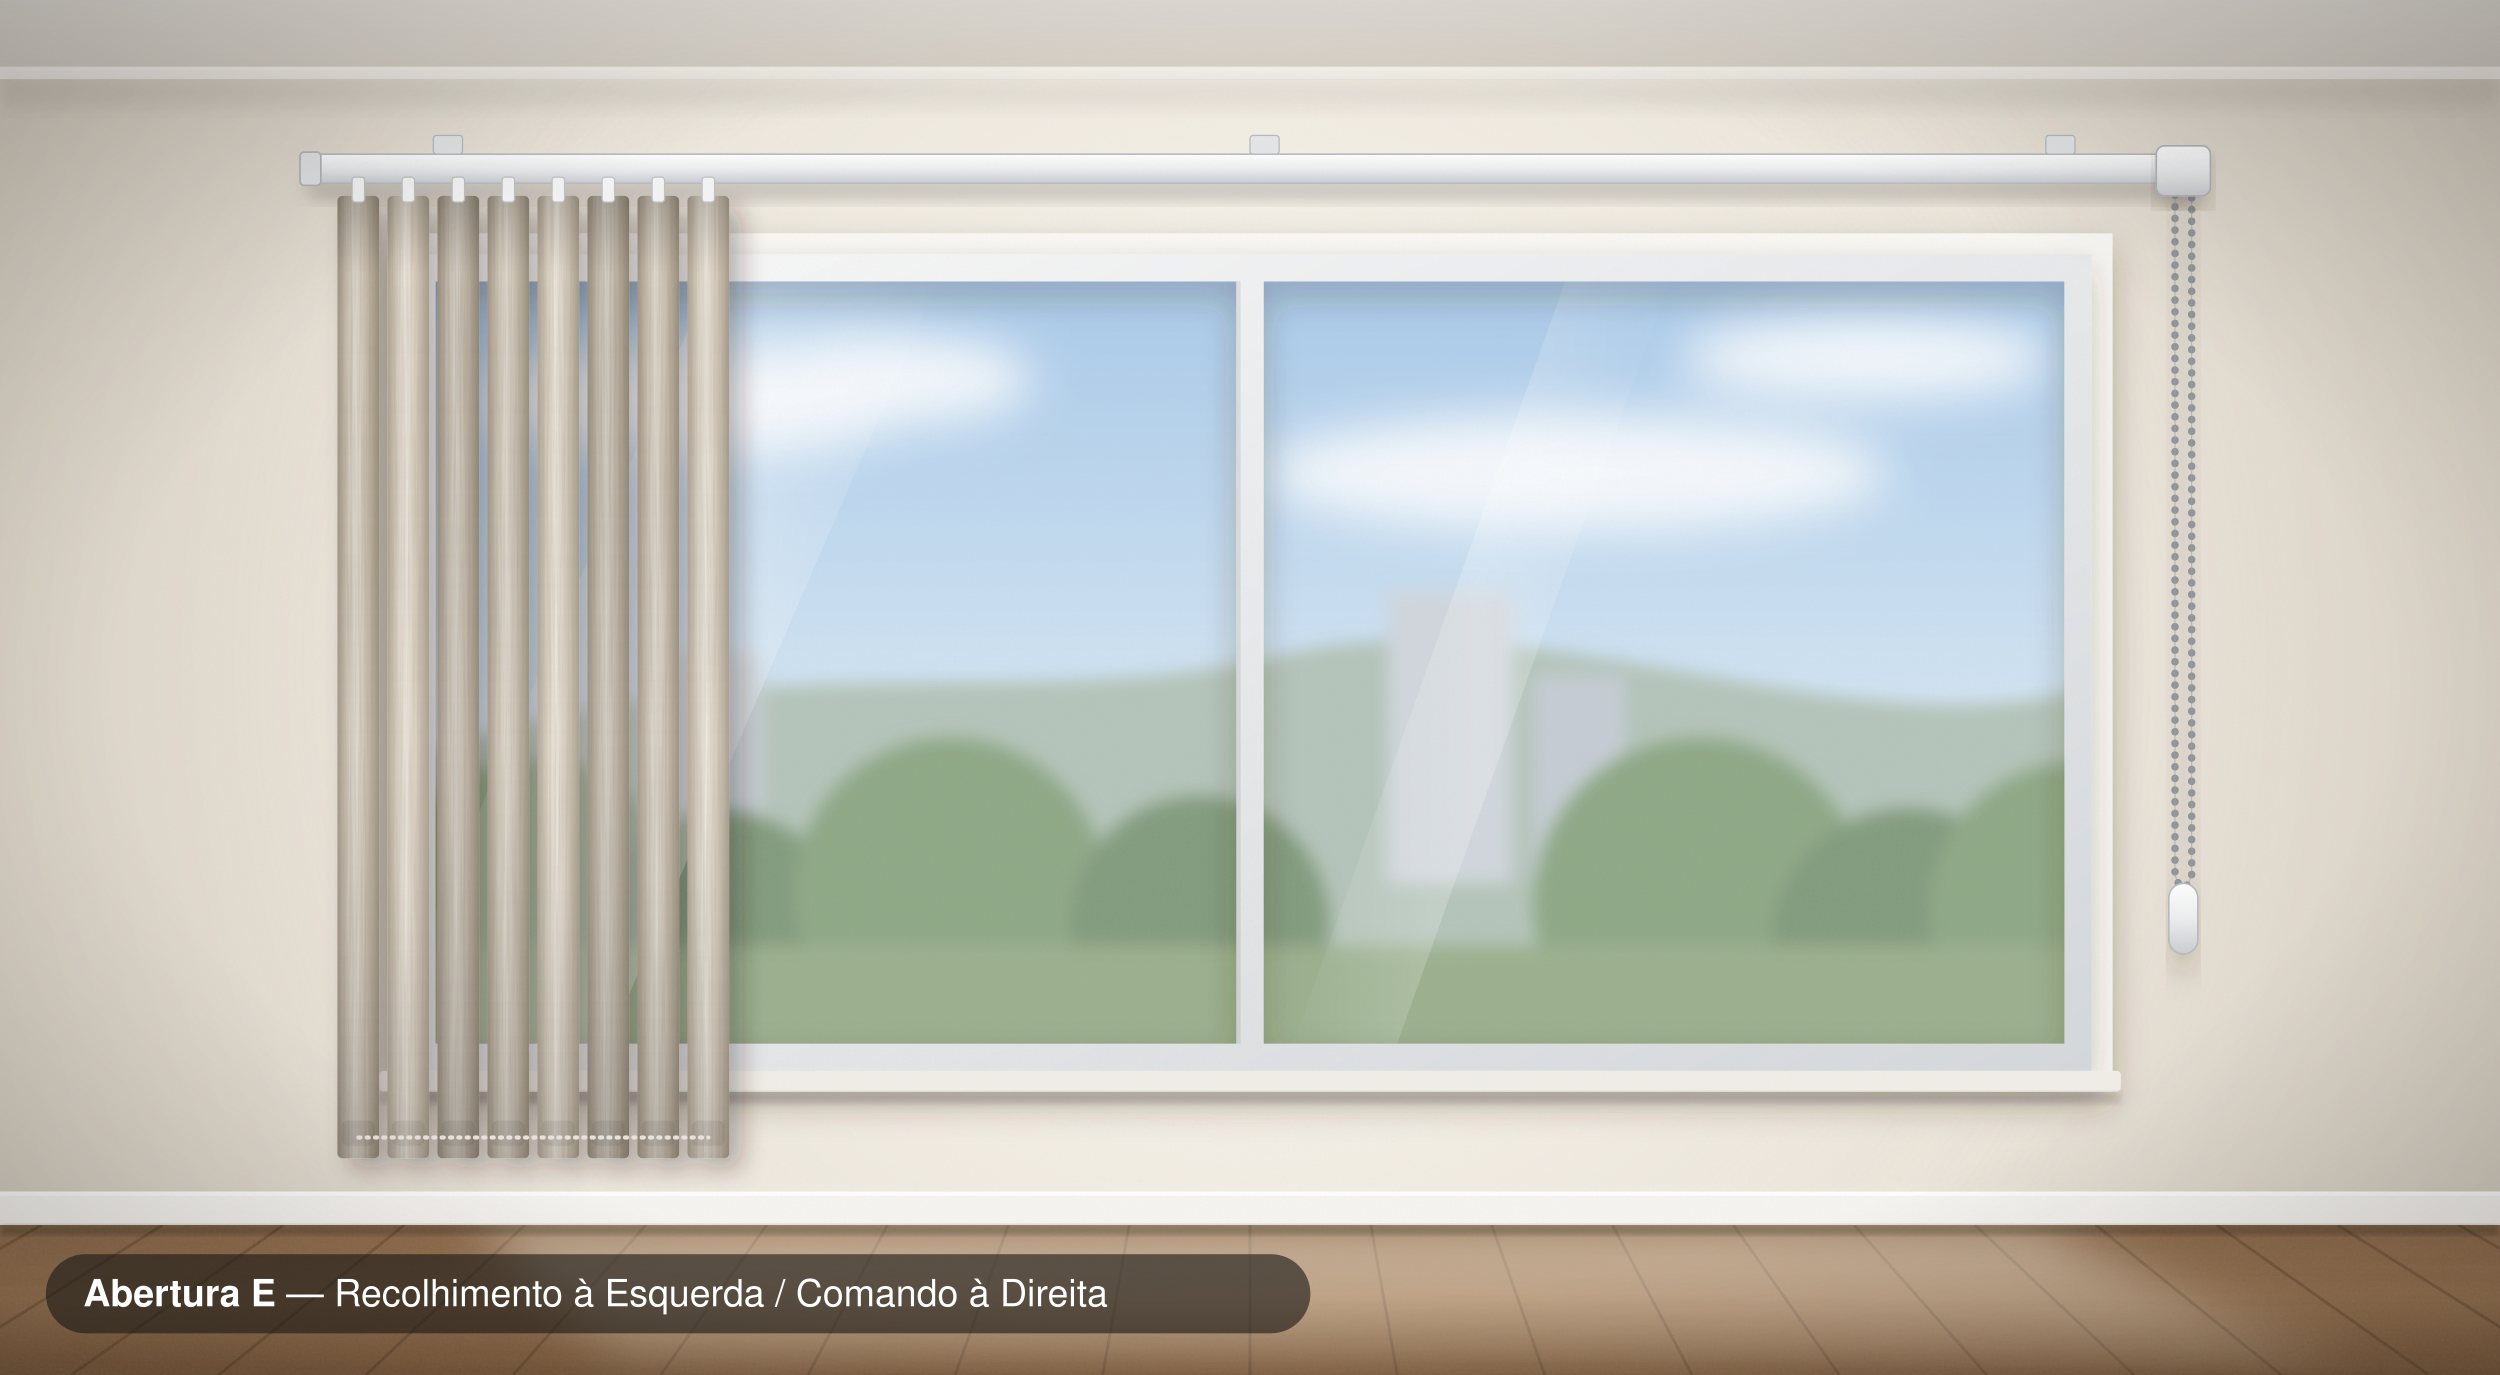
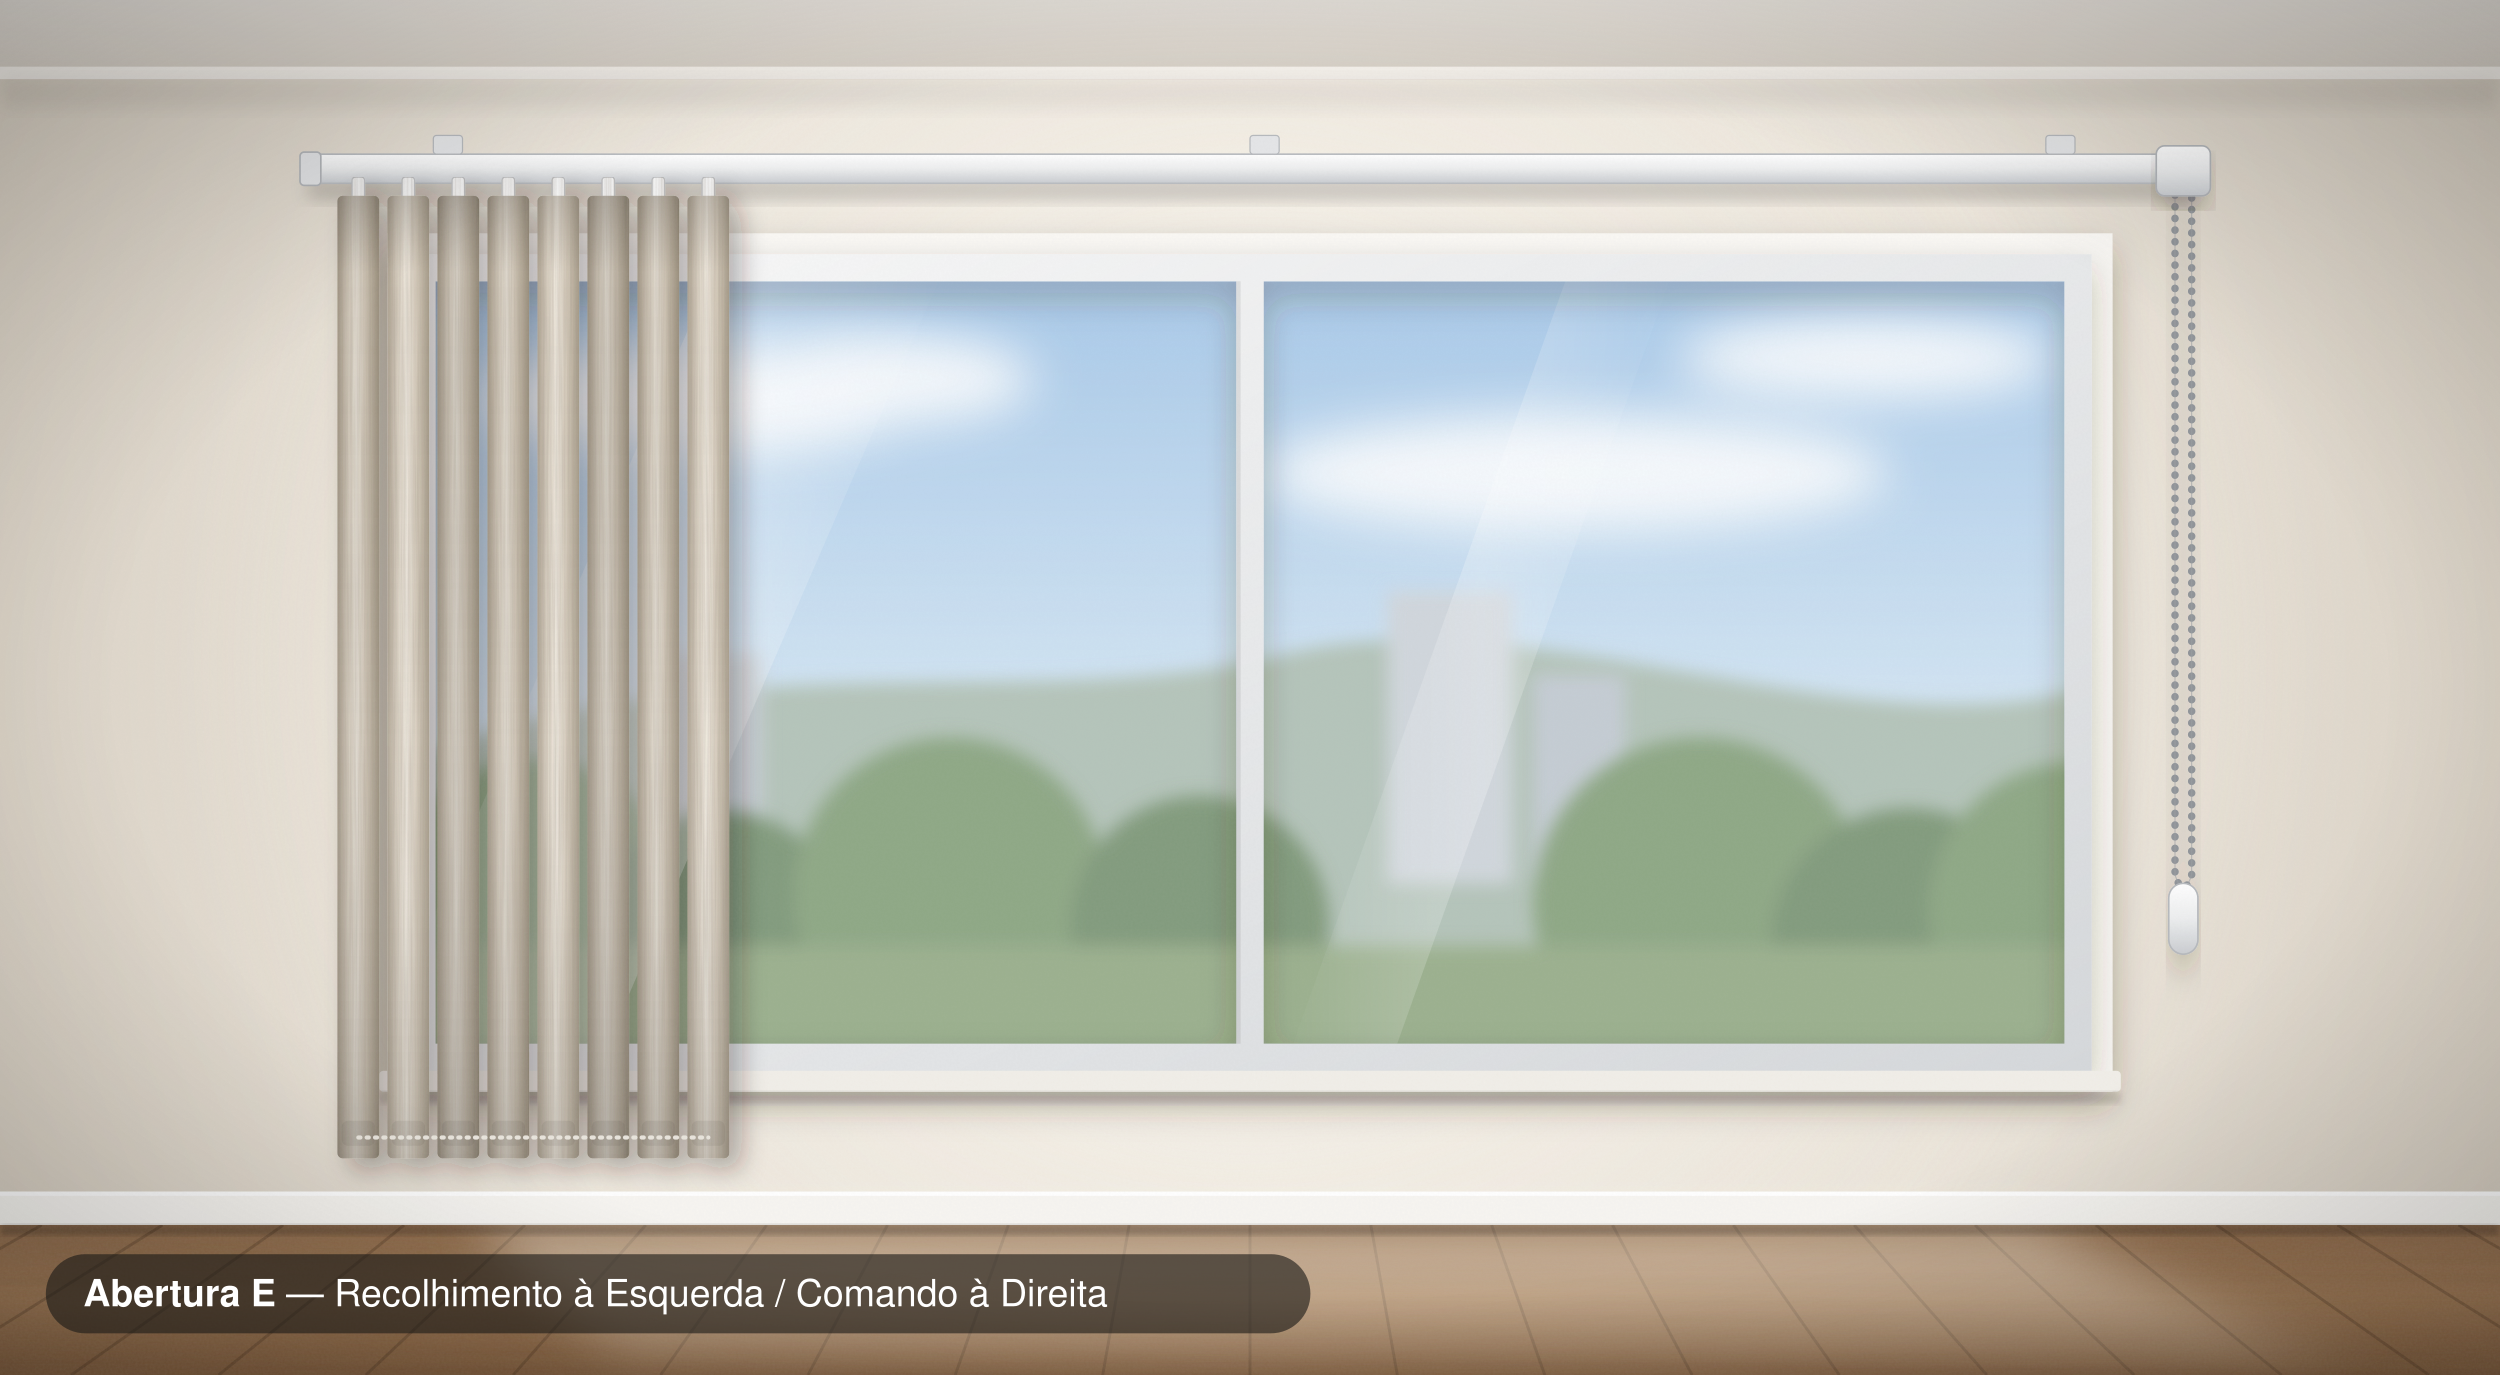
<svg xmlns="http://www.w3.org/2000/svg" viewBox="0 0 1200 660" width="1200" height="660" role="img" aria-label="Abertura E: Recolhimento à Esquerda / Comando à Direita">
  <defs>
    <radialGradient id="parede" cx="600" cy="318" r="760" gradientUnits="userSpaceOnUse">
      <stop offset="0" stop-color="#F6F1EA" />
      <stop offset=".55" stop-color="#E8E1D6" />
      <stop offset="1" stop-color="#CFC6B8" />
    </radialGradient>
    <linearGradient id="teto" x1="0" y1="0" x2="0" y2="1">
      <stop offset="0" stop-color="#E6E1DA" />
      <stop offset="1" stop-color="#D3CCC2" />
    </linearGradient>
    <linearGradient id="piso" x1="0" y1="0" x2="0" y2="1">
      <stop offset="0" stop-color="#8E6A4B" />
      <stop offset=".5" stop-color="#9F7854" />
      <stop offset="1" stop-color="#7A5739" />
    </linearGradient>
    <linearGradient id="luzPiso" x1="0" y1="0" x2="0" y2="1">
      <stop offset="0" stop-color="#FFF6E6" stop-opacity=".55" />
      <stop offset="1" stop-color="#FFF6E6" stop-opacity=".12" />
    </linearGradient>
    <linearGradient id="ceu" x1="0" y1="0" x2="0" y2="1">
      <stop offset="0" stop-color="#8DB8E2" />
      <stop offset=".6" stop-color="#C9DFF0" />
      <stop offset="1" stop-color="#E9F1F4" />
    </linearGradient>
    <linearGradient id="aluminio" x1="0" y1="0" x2="0" y2="1">
      <stop offset="0" stop-color="#FFFFFF" />
      <stop offset=".5" stop-color="#ECEDEE" />
      <stop offset="1" stop-color="#C9CCD0" />
    </linearGradient>
    <linearGradient id="caixilho" x1="0" y1="0" x2="1" y2="1">
      <stop offset="0" stop-color="#FAFAFA" />
      <stop offset="1" stop-color="#D5D8DB" />
    </linearGradient>
    <linearGradient id="lamina" x1="0" y1="0" x2="1" y2="0">
      <stop offset="0" stop-color="#A89C8A" />
      <stop offset=".25" stop-color="#D9CFBF" />
      <stop offset=".45" stop-color="#EEE7DB" />
      <stop offset=".7" stop-color="#D3C8B6" />
      <stop offset="1" stop-color="#9F937F" />
    </linearGradient>
    <linearGradient id="laminaAltura" x1="0" y1="0" x2="0" y2="1">
      <stop offset="0" stop-color="#000" stop-opacity=".18" />
      <stop offset=".08" stop-color="#000" stop-opacity="0" />
      <stop offset=".55" stop-color="#FFF" stop-opacity=".06" />
      <stop offset="1" stop-color="#000" stop-opacity=".16" />
    </linearGradient>
    <linearGradient id="reflexo" x1="0" y1="0" x2="1" y2="0">
      <stop offset="0" stop-color="#FFF" stop-opacity="0" />
      <stop offset=".5" stop-color="#FFF" stop-opacity=".35" />
      <stop offset="1" stop-color="#FFF" stop-opacity="0" />
    </linearGradient>
    <radialGradient id="vinheta" cx=".5" cy=".5" r=".75">
      <stop offset=".6" stop-color="#000" stop-opacity="0" />
      <stop offset="1" stop-color="#000" stop-opacity=".28" />
    </radialGradient>
    <radialGradient id="brilhoJanela" cx="600" cy="318" r="520" gradientUnits="userSpaceOnUse">
      <stop offset="0" stop-color="#FFFBF2" stop-opacity=".55" />
      <stop offset="1" stop-color="#FFFBF2" stop-opacity="0" />
    </radialGradient>
    <clipPath id="vaos">
      <rect x="209" y="135" width="384.5" height="366" />
      <rect x="606.5" y="135" width="384.5" height="366" />
    </clipPath>
    <clipPath id="pisoClip">
      <rect x="0" y="588" width="1200" height="72" />
    </clipPath>
    <filter id="desfoque4" x="-10%" y="-30%" width="120%" height="160%">
      <feGaussianBlur stdDeviation="4" />
    </filter>
    <filter id="desfoque2">
      <feGaussianBlur stdDeviation="1.6" />
    </filter>
    <filter id="desfoque12" x="-20%" y="-50%" width="140%" height="200%">
      <feGaussianBlur stdDeviation="12" />
    </filter>
    <filter id="sombra" x="-10%" y="-20%" width="120%" height="150%">
      <feDropShadow dx="0" dy="7" stdDeviation="8" flood-color="#3A2E22" flood-opacity=".28" />
    </filter>
    <filter id="sombraLaminas" x="-10%" y="-5%" width="125%" height="115%">
      <feDropShadow dx="6" dy="5" stdDeviation="6" flood-color="#2E2418" flood-opacity=".32" />
    </filter>
    <filter id="tecido" x="0" y="0" width="100%" height="100%">
      <feTurbulence type="fractalNoise" baseFrequency="0.9 0.015" numOctaves="2" seed="4" result="n" />
      <feColorMatrix in="n" type="matrix" values="0 0 0 0 .35  0 0 0 0 .30  0 0 0 0 .24  0 0 0 .55 -.12" result="nc" />
      <feComposite in="nc" in2="SourceGraphic" operator="in" result="t" />
      <feMerge>
        <feMergeNode in="SourceGraphic" />
        <feMergeNode in="t" />
      </feMerge>
    </filter>
    <filter id="grao" x="0" y="0" width="100%" height="100%">
      <feTurbulence type="fractalNoise" baseFrequency=".85" numOctaves="2" seed="9" />
      <feColorMatrix type="matrix" values="0 0 0 0 .5  0 0 0 0 .5  0 0 0 0 .5  0 0 0 .07 0" />
    </filter>
    <filter id="veios" x="0" y="0" width="100%" height="100%">
      <feTurbulence type="fractalNoise" baseFrequency="0.004 0.18" numOctaves="3" seed="2" />
      <feColorMatrix type="matrix" values="0 0 0 0 .25  0 0 0 0 .14  0 0 0 0 .06  0 0 0 .5 -.1" />
    </filter>
  </defs>
  <rect width="1200" height="660" fill="url(#parede)" />
  <rect width="1200" height="660" fill="url(#brilhoJanela)" />
  <rect width="1200" height="38" fill="url(#teto)" />
  <rect y="32" width="1200" height="6" fill="#F3EFE9" />
  <rect y="38" width="1200" height="14" fill="#000" opacity=".06" filter="url(#desfoque4)" />
  <rect y="588" width="1200" height="72" fill="url(#piso)" />
  <rect y="588" width="1200" height="72" filter="url(#veios)" />
  <g clip-path="url(#pisoClip)" stroke="#3E2817" stroke-opacity=".28" stroke-width="1.4">
    <line x1="-328" y1="588" x2="-531.7" y2="660" />
    <line x1="-270" y1="588" x2="-461" y2="660" />
    <line x1="-212" y1="588" x2="-390.2" y2="660" />
    <line x1="-154" y1="588" x2="-319.5" y2="660" />
    <line x1="-96" y1="588" x2="-248.8" y2="660" />
    <line x1="-38" y1="588" x2="-178" y2="660" />
    <line x1="20" y1="588" x2="-107.3" y2="660" />
    <line x1="78" y1="588" x2="-36.6" y2="660" />
    <line x1="136" y1="588" x2="34.1" y2="660" />
    <line x1="194" y1="588" x2="104.9" y2="660" />
    <line x1="252" y1="588" x2="175.6" y2="660" />
    <line x1="310" y1="588" x2="246.3" y2="660" />
    <line x1="368" y1="588" x2="317.1" y2="660" />
    <line x1="426" y1="588" x2="387.8" y2="660" />
    <line x1="484" y1="588" x2="458.5" y2="660" />
    <line x1="542" y1="588" x2="529.3" y2="660" />
    <line x1="600" y1="588" x2="600" y2="660" />
    <line x1="658" y1="588" x2="670.7" y2="660" />
    <line x1="716" y1="588" x2="741.5" y2="660" />
    <line x1="774" y1="588" x2="812.2" y2="660" />
    <line x1="832" y1="588" x2="882.9" y2="660" />
    <line x1="890" y1="588" x2="953.7" y2="660" />
    <line x1="948" y1="588" x2="1024.4" y2="660" />
    <line x1="1006" y1="588" x2="1095.1" y2="660" />
    <line x1="1064" y1="588" x2="1165.9" y2="660" />
    <line x1="1122" y1="588" x2="1236.6" y2="660" />
    <line x1="1180" y1="588" x2="1307.3" y2="660" />
    <line x1="1238" y1="588" x2="1378" y2="660" />
    <line x1="1296" y1="588" x2="1448.8" y2="660" />
    <line x1="1354" y1="588" x2="1519.5" y2="660" />
    <line x1="1412" y1="588" x2="1590.2" y2="660" />
    <line x1="1470" y1="588" x2="1661" y2="660" />
    <line x1="1528" y1="588" x2="1731.7" y2="660" />
  </g>
  <polygon points="226,588 974,588 1144,660 306,660" fill="url(#luzPiso)" filter="url(#desfoque12)" />
  <rect y="572" width="1200" height="16" fill="#F7F5F1" />
  <rect y="572" width="1200" height="2" fill="#FFFFFF" />
  <rect y="588" width="1200" height="5" fill="#000" opacity=".22" filter="url(#desfoque2)" />
  <rect x="186" y="112" width="828" height="412" fill="#FBF9F5" filter="url(#sombra)" />
  <g clip-path="url(#vaos)">
    <rect x="196" y="122" width="808" height="392" fill="url(#ceu)" />
    <g fill="#FFFFFF" opacity=".85" filter="url(#desfoque12)">
      <ellipse cx="336" cy="192" rx="110" ry="26" />
      <ellipse cx="426" cy="182" rx="70" ry="22" />
      <ellipse cx="756" cy="227" rx="150" ry="28" />
      <ellipse cx="896" cy="172" rx="90" ry="20" />
    </g>
    <path d="M196 364 C356 304 496 344 616 314 S896 364 1004 329 V514 H196 Z" fill="#9FB3A6" filter="url(#desfoque4)" />
    <g filter="url(#desfoque4)">
      <rect x="666" y="284" width="60" height="140" fill="#C3CBD2" />
      <rect x="736" y="324" width="44" height="100" fill="#B4BEC7" />
      <rect x="316" y="314" width="50" height="110" fill="#BAC3CB" />
    </g>
    <g filter="url(#desfoque4)">
      <circle cx="256" cy="434" r="70" fill="#6E8F64" />
      <circle cx="346" cy="449" r="60" fill="#5F7F58" />
      <circle cx="456" cy="429" r="75" fill="#6E8F64" />
      <circle cx="576" cy="444" r="62" fill="#5F7F58" />
      <circle cx="816" cy="434" r="80" fill="#6E8F64" />
      <circle cx="916" cy="454" r="66" fill="#5F7F58" />
      <circle cx="996" cy="436" r="70" fill="#6E8F64" />
      <rect x="196" y="454" width="808" height="60" fill="#7F9A6E" />
    </g>
    <rect x="196" y="122" width="808" height="392" fill="#FFFFFF" opacity=".22" />
    <polygon points="346,122 456,122 286,514 176,514" fill="url(#reflexo)" />
    <polygon points="756,122 806,122 666,514 616,514" fill="url(#reflexo)" opacity=".7" />
  </g>
  <g filter="url(#sombra)">
    <path fill-rule="evenodd" fill="url(#caixilho)" d="M196 122 h808 v392 h-808 Z       M209 135 h384.5 v366 h-384.5 Z       M606.5 135 h384.5 v366 h-384.5 Z" />
  </g>
  <rect x="593.5" y="135" width="2" height="366" fill="#000" opacity=".08" />
  <rect x="182" y="514" width="836" height="10" rx="2" fill="#F1EEE8" />
  <rect x="182" y="524" width="836" height="6" fill="#000" opacity=".12" filter="url(#desfoque2)" />
  <rect x="148" y="86" width="904" height="10" fill="#000" opacity=".18" filter="url(#desfoque4)" />
  <rect x="148" y="74" width="904" height="14" rx="3" fill="url(#aluminio)" stroke="#B8BBBF" stroke-width=".8" />
  <rect x="144" y="73" width="10" height="16" rx="2" fill="#E2E3E5" stroke="#B0B3B7" stroke-width=".8" />
  <rect x="1046" y="73" width="10" height="16" rx="2" fill="#E2E3E5" stroke="#B0B3B7" stroke-width=".8" />
  <rect x="208" y="65" width="14" height="9" rx="1.5" fill="#E4E5E7" stroke="#B5B8BC" stroke-width=".6" />
  <rect x="600" y="65" width="14" height="9" rx="1.5" fill="#E4E5E7" stroke="#B5B8BC" stroke-width=".6" />
  <rect x="982" y="65" width="14" height="9" rx="1.5" fill="#E4E5E7" stroke="#B5B8BC" stroke-width=".6" />
  <g filter="url(#sombraLaminas)">
    <g filter="url(#tecido)">
-       <rect x="162" y="94" width="20" height="462" rx="2.5" fill="url(#lamina)" />
-       <rect x="186" y="94" width="20" height="462" rx="2.5" fill="url(#lamina)" />
-       <rect x="210" y="94" width="20" height="462" rx="2.5" fill="url(#lamina)" />
-       <rect x="234" y="94" width="20" height="462" rx="2.5" fill="url(#lamina)" />
-       <rect x="258" y="94" width="20" height="462" rx="2.5" fill="url(#lamina)" />
-       <rect x="282" y="94" width="20" height="462" rx="2.5" fill="url(#lamina)" />
-       <rect x="306" y="94" width="20" height="462" rx="2.5" fill="url(#lamina)" />
-       <rect x="330" y="94" width="20" height="462" rx="2.5" fill="url(#lamina)" />
-     </g>
-   </g>
-   <rect x="162" y="94" width="20" height="462" rx="2.5" fill="url(#laminaAltura)" />
-   <rect x="186" y="94" width="20" height="462" rx="2.5" fill="url(#laminaAltura)" />
-   <rect x="210" y="94" width="20" height="462" rx="2.5" fill="url(#laminaAltura)" />
-   <rect x="234" y="94" width="20" height="462" rx="2.5" fill="url(#laminaAltura)" />
-   <rect x="258" y="94" width="20" height="462" rx="2.5" fill="url(#laminaAltura)" />
-   <rect x="282" y="94" width="20" height="462" rx="2.5" fill="url(#laminaAltura)" />
-   <rect x="306" y="94" width="20" height="462" rx="2.5" fill="url(#laminaAltura)" />
-   <rect x="330" y="94" width="20" height="462" rx="2.5" fill="url(#laminaAltura)" />
-   <rect x="162" y="94" width="20" height="462" rx="2.5" fill="#000" opacity="0.05" />
-   <rect x="186" y="94" width="20" height="462" rx="2.5" fill="#FFF" opacity="0.07" />
-   <rect x="210" y="94" width="20" height="462" rx="2.5" fill="#000" opacity="0.1" />
-   <rect x="234" y="94" width="20" height="462" rx="2.5" fill="#000" opacity="0.05" />
-   <rect x="258" y="94" width="20" height="462" rx="2.5" fill="#FFF" opacity="0.07" />
-   <rect x="282" y="94" width="20" height="462" rx="2.5" fill="#000" opacity="0.1" />
-   <rect x="306" y="94" width="20" height="462" rx="2.5" fill="#000" opacity="0.05" />
-   <rect x="330" y="94" width="20" height="462" rx="2.5" fill="#FFF" opacity="0.07" />
-   <rect x="164" y="538" width="16" height="12" rx="3" fill="#000" opacity=".07" />
-   <rect x="188" y="538" width="16" height="12" rx="3" fill="#000" opacity=".07" />
-   <rect x="212" y="538" width="16" height="12" rx="3" fill="#000" opacity=".07" />
-   <rect x="236" y="538" width="16" height="12" rx="3" fill="#000" opacity=".07" />
-   <rect x="260" y="538" width="16" height="12" rx="3" fill="#000" opacity=".07" />
-   <rect x="284" y="538" width="16" height="12" rx="3" fill="#000" opacity=".07" />
-   <rect x="308" y="538" width="16" height="12" rx="3" fill="#000" opacity=".07" />
-   <rect x="332" y="538" width="16" height="12" rx="3" fill="#000" opacity=".07" />
-   <line x1="172" y1="546" x2="340" y2="546" stroke="#E8E4DC" stroke-width="2" stroke-dasharray="1 3" stroke-linecap="round" />
-   <rect x="169" y="85" width="6" height="12" rx="1.5" fill="#F4F4F4" stroke="#BDBFC2" stroke-width=".6" />
-   <rect x="193" y="85" width="6" height="12" rx="1.5" fill="#F4F4F4" stroke="#BDBFC2" stroke-width=".6" />
-   <rect x="217" y="85" width="6" height="12" rx="1.5" fill="#F4F4F4" stroke="#BDBFC2" stroke-width=".6" />
-   <rect x="241" y="85" width="6" height="12" rx="1.5" fill="#F4F4F4" stroke="#BDBFC2" stroke-width=".6" />
-   <rect x="265" y="85" width="6" height="12" rx="1.5" fill="#F4F4F4" stroke="#BDBFC2" stroke-width=".6" />
-   <rect x="289" y="85" width="6" height="12" rx="1.5" fill="#F4F4F4" stroke="#BDBFC2" stroke-width=".6" />
-   <rect x="313" y="85" width="6" height="12" rx="1.5" fill="#F4F4F4" stroke="#BDBFC2" stroke-width=".6" />
-   <rect x="337" y="85" width="6" height="12" rx="1.5" fill="#F4F4F4" stroke="#BDBFC2" stroke-width=".6" />
+       <g transform="translate(172 0)">
+         <rect x="-3" y="85" width="6" height="12" rx="1.5" fill="#F4F4F4" stroke="#BDBFC2" stroke-width=".6" />
+         <rect x="-10" y="94" width="20" height="462" rx="2.5" fill="url(#lamina)" />
+         <rect x="-10" y="94" width="20" height="462" rx="2.5" fill="url(#laminaAltura)" />
+         <rect x="-10" y="94" width="20" height="462" rx="2.5" fill="#000" opacity="0.05" />
+         <rect x="-8" y="538" width="16" height="12" rx="3" fill="#000" opacity=".07" />
+       </g>
+       <g transform="translate(196 0)">
+         <rect x="-3" y="85" width="6" height="12" rx="1.5" fill="#F4F4F4" stroke="#BDBFC2" stroke-width=".6" />
+         <rect x="-10" y="94" width="20" height="462" rx="2.5" fill="url(#lamina)" />
+         <rect x="-10" y="94" width="20" height="462" rx="2.5" fill="url(#laminaAltura)" />
+         <rect x="-10" y="94" width="20" height="462" rx="2.5" fill="#FFF" opacity="0.07" />
+         <rect x="-8" y="538" width="16" height="12" rx="3" fill="#000" opacity=".07" />
+       </g>
+       <g transform="translate(220 0)">
+         <rect x="-3" y="85" width="6" height="12" rx="1.5" fill="#F4F4F4" stroke="#BDBFC2" stroke-width=".6" />
+         <rect x="-10" y="94" width="20" height="462" rx="2.5" fill="url(#lamina)" />
+         <rect x="-10" y="94" width="20" height="462" rx="2.5" fill="url(#laminaAltura)" />
+         <rect x="-10" y="94" width="20" height="462" rx="2.5" fill="#000" opacity="0.1" />
+         <rect x="-8" y="538" width="16" height="12" rx="3" fill="#000" opacity=".07" />
+       </g>
+       <g transform="translate(244 0)">
+         <rect x="-3" y="85" width="6" height="12" rx="1.5" fill="#F4F4F4" stroke="#BDBFC2" stroke-width=".6" />
+         <rect x="-10" y="94" width="20" height="462" rx="2.5" fill="url(#lamina)" />
+         <rect x="-10" y="94" width="20" height="462" rx="2.5" fill="url(#laminaAltura)" />
+         <rect x="-10" y="94" width="20" height="462" rx="2.5" fill="#000" opacity="0.05" />
+         <rect x="-8" y="538" width="16" height="12" rx="3" fill="#000" opacity=".07" />
+       </g>
+       <g transform="translate(268 0)">
+         <rect x="-3" y="85" width="6" height="12" rx="1.5" fill="#F4F4F4" stroke="#BDBFC2" stroke-width=".6" />
+         <rect x="-10" y="94" width="20" height="462" rx="2.5" fill="url(#lamina)" />
+         <rect x="-10" y="94" width="20" height="462" rx="2.5" fill="url(#laminaAltura)" />
+         <rect x="-10" y="94" width="20" height="462" rx="2.5" fill="#FFF" opacity="0.07" />
+         <rect x="-8" y="538" width="16" height="12" rx="3" fill="#000" opacity=".07" />
+       </g>
+       <g transform="translate(292 0)">
+         <rect x="-3" y="85" width="6" height="12" rx="1.5" fill="#F4F4F4" stroke="#BDBFC2" stroke-width=".6" />
+         <rect x="-10" y="94" width="20" height="462" rx="2.5" fill="url(#lamina)" />
+         <rect x="-10" y="94" width="20" height="462" rx="2.5" fill="url(#laminaAltura)" />
+         <rect x="-10" y="94" width="20" height="462" rx="2.5" fill="#000" opacity="0.1" />
+         <rect x="-8" y="538" width="16" height="12" rx="3" fill="#000" opacity=".07" />
+       </g>
+       <g transform="translate(316 0)">
+         <rect x="-3" y="85" width="6" height="12" rx="1.5" fill="#F4F4F4" stroke="#BDBFC2" stroke-width=".6" />
+         <rect x="-10" y="94" width="20" height="462" rx="2.5" fill="url(#lamina)" />
+         <rect x="-10" y="94" width="20" height="462" rx="2.5" fill="url(#laminaAltura)" />
+         <rect x="-10" y="94" width="20" height="462" rx="2.5" fill="#000" opacity="0.05" />
+         <rect x="-8" y="538" width="16" height="12" rx="3" fill="#000" opacity=".07" />
+       </g>
+       <g transform="translate(340 0)">
+         <rect x="-3" y="85" width="6" height="12" rx="1.5" fill="#F4F4F4" stroke="#BDBFC2" stroke-width=".6" />
+         <rect x="-10" y="94" width="20" height="462" rx="2.5" fill="url(#lamina)" />
+         <rect x="-10" y="94" width="20" height="462" rx="2.5" fill="url(#laminaAltura)" />
+         <rect x="-10" y="94" width="20" height="462" rx="2.5" fill="#FFF" opacity="0.07" />
+         <rect x="-8" y="538" width="16" height="12" rx="3" fill="#000" opacity=".07" />
+       </g>
+     </g>
+   </g>
+   <g>
+     <line x1="172" y1="546" x2="340" y2="546" stroke="#E8E4DC" stroke-width="2" stroke-dasharray="1 3" stroke-linecap="round" />
+   </g>
  <g filter="url(#sombra)">
    <path d="M1044 88 V420 Q1048 432 1052 420 V88" stroke="#8F9398" stroke-dasharray="0.1 5.5" stroke-linecap="round" stroke-width="3.6" fill="none" />
    <path d="M1044 88 V420 Q1048 432 1052 420 V88" stroke="#9A9DA1" stroke-width=".6" fill="none" opacity=".6" />
    <rect x="1041" y="424" width="14" height="34" rx="7" fill="url(#aluminio)" stroke="#B5B8BC" stroke-width=".8" />
  </g>
  <rect x="1035" y="70" width="26" height="24" rx="4" fill="url(#aluminio)" stroke="#B0B3B7" stroke-width=".8" filter="url(#sombra)" />
  <rect width="1200" height="660" fill="url(#vinheta)" />
  <rect width="1200" height="660" filter="url(#grao)" />
  <g>
    <rect x="22" y="602" width="607" height="38" rx="19" fill="#1C1A17" fill-opacity=".62" />
    <text x="40" y="627" font-family="Segoe UI, Helvetica, Arial, sans-serif" font-size="18" fill="#FFFFFF">
      <tspan font-weight="700">Abertura E</tspan> — Recolhimento à Esquerda / Comando à Direita</text>
  </g>
</svg>
